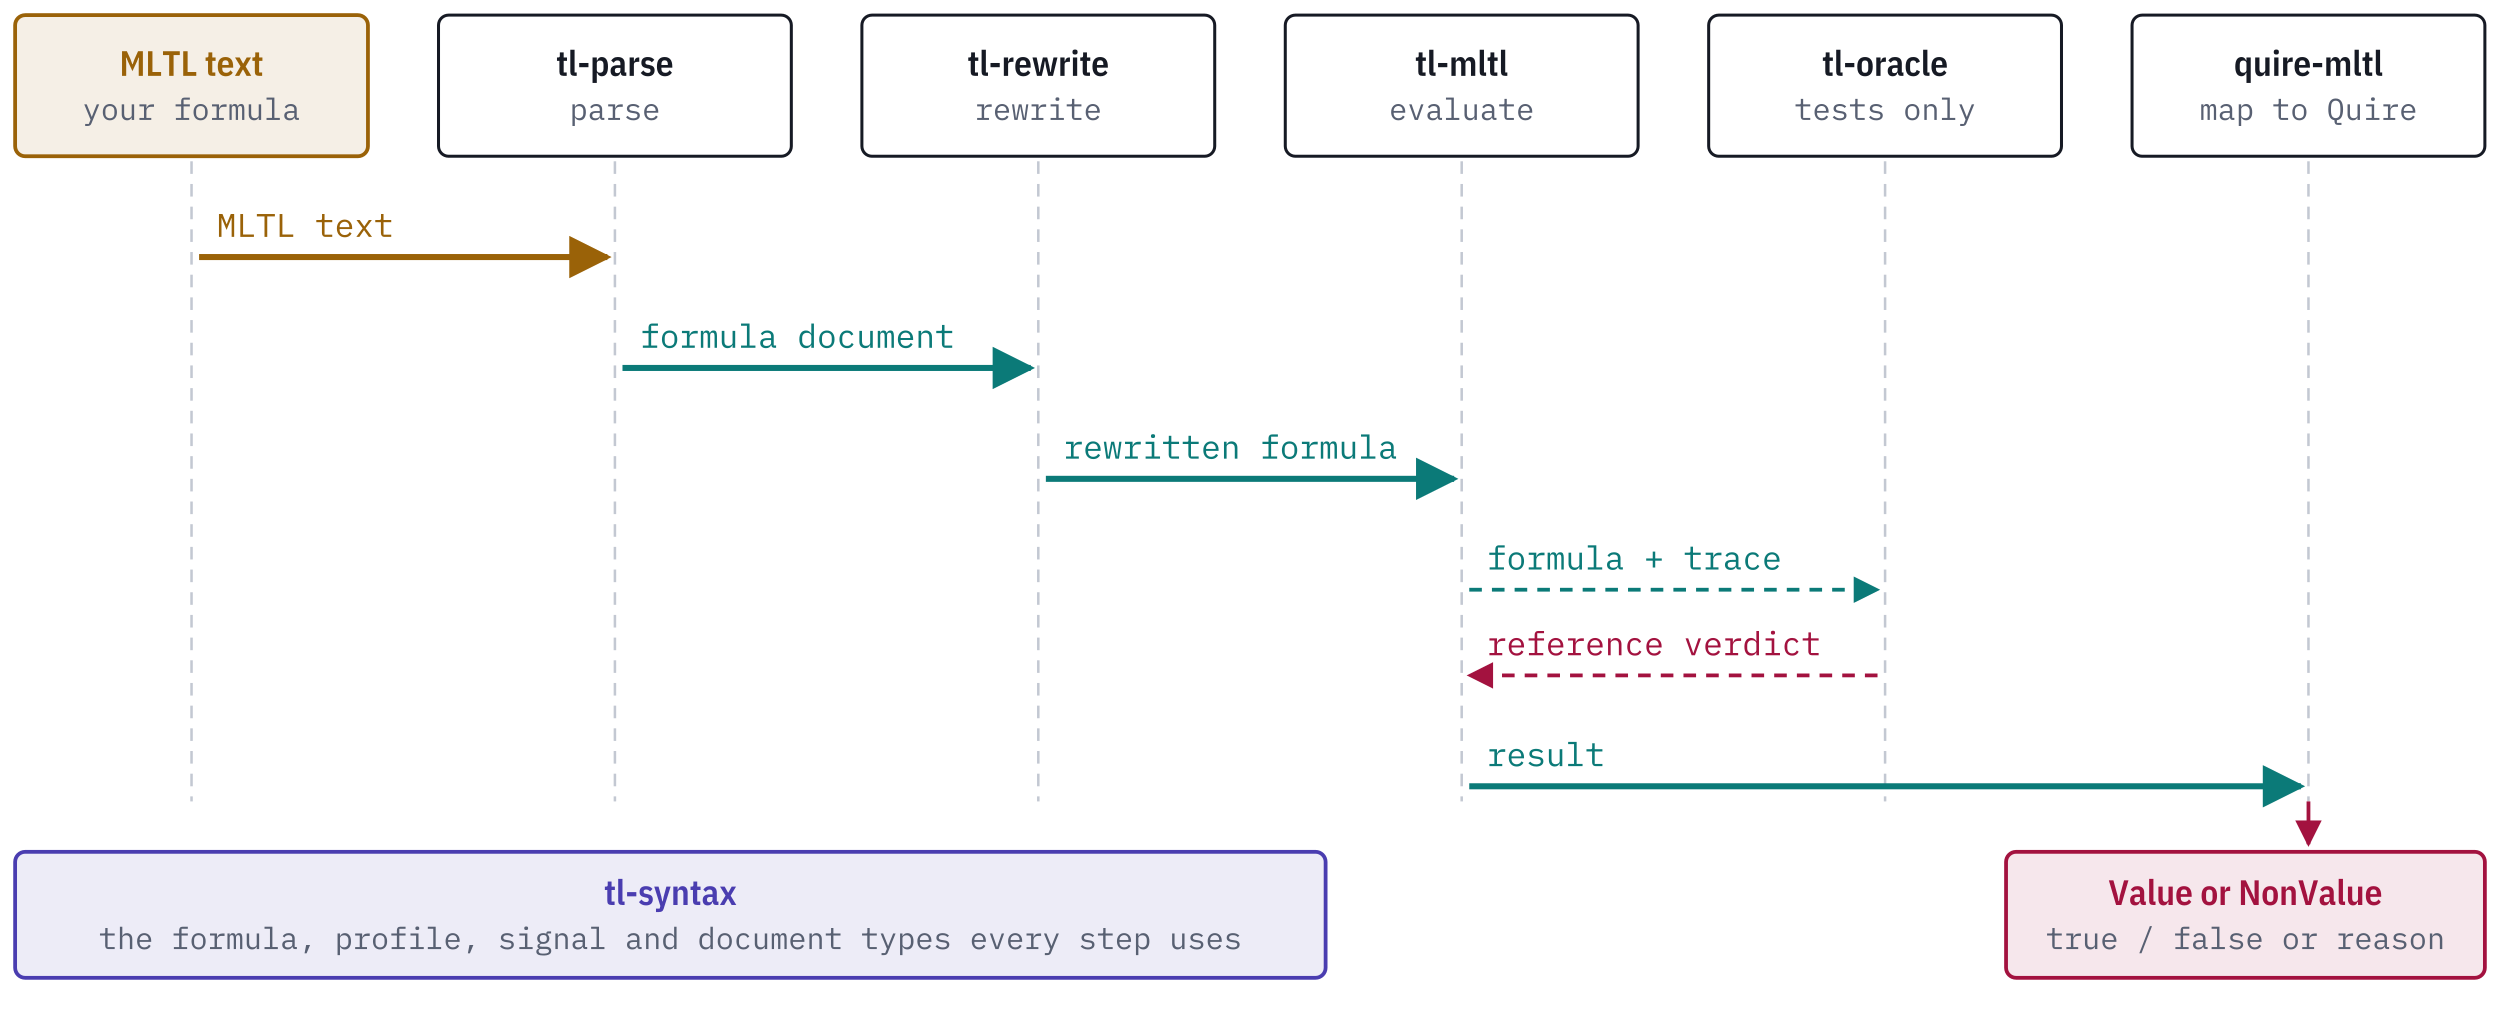
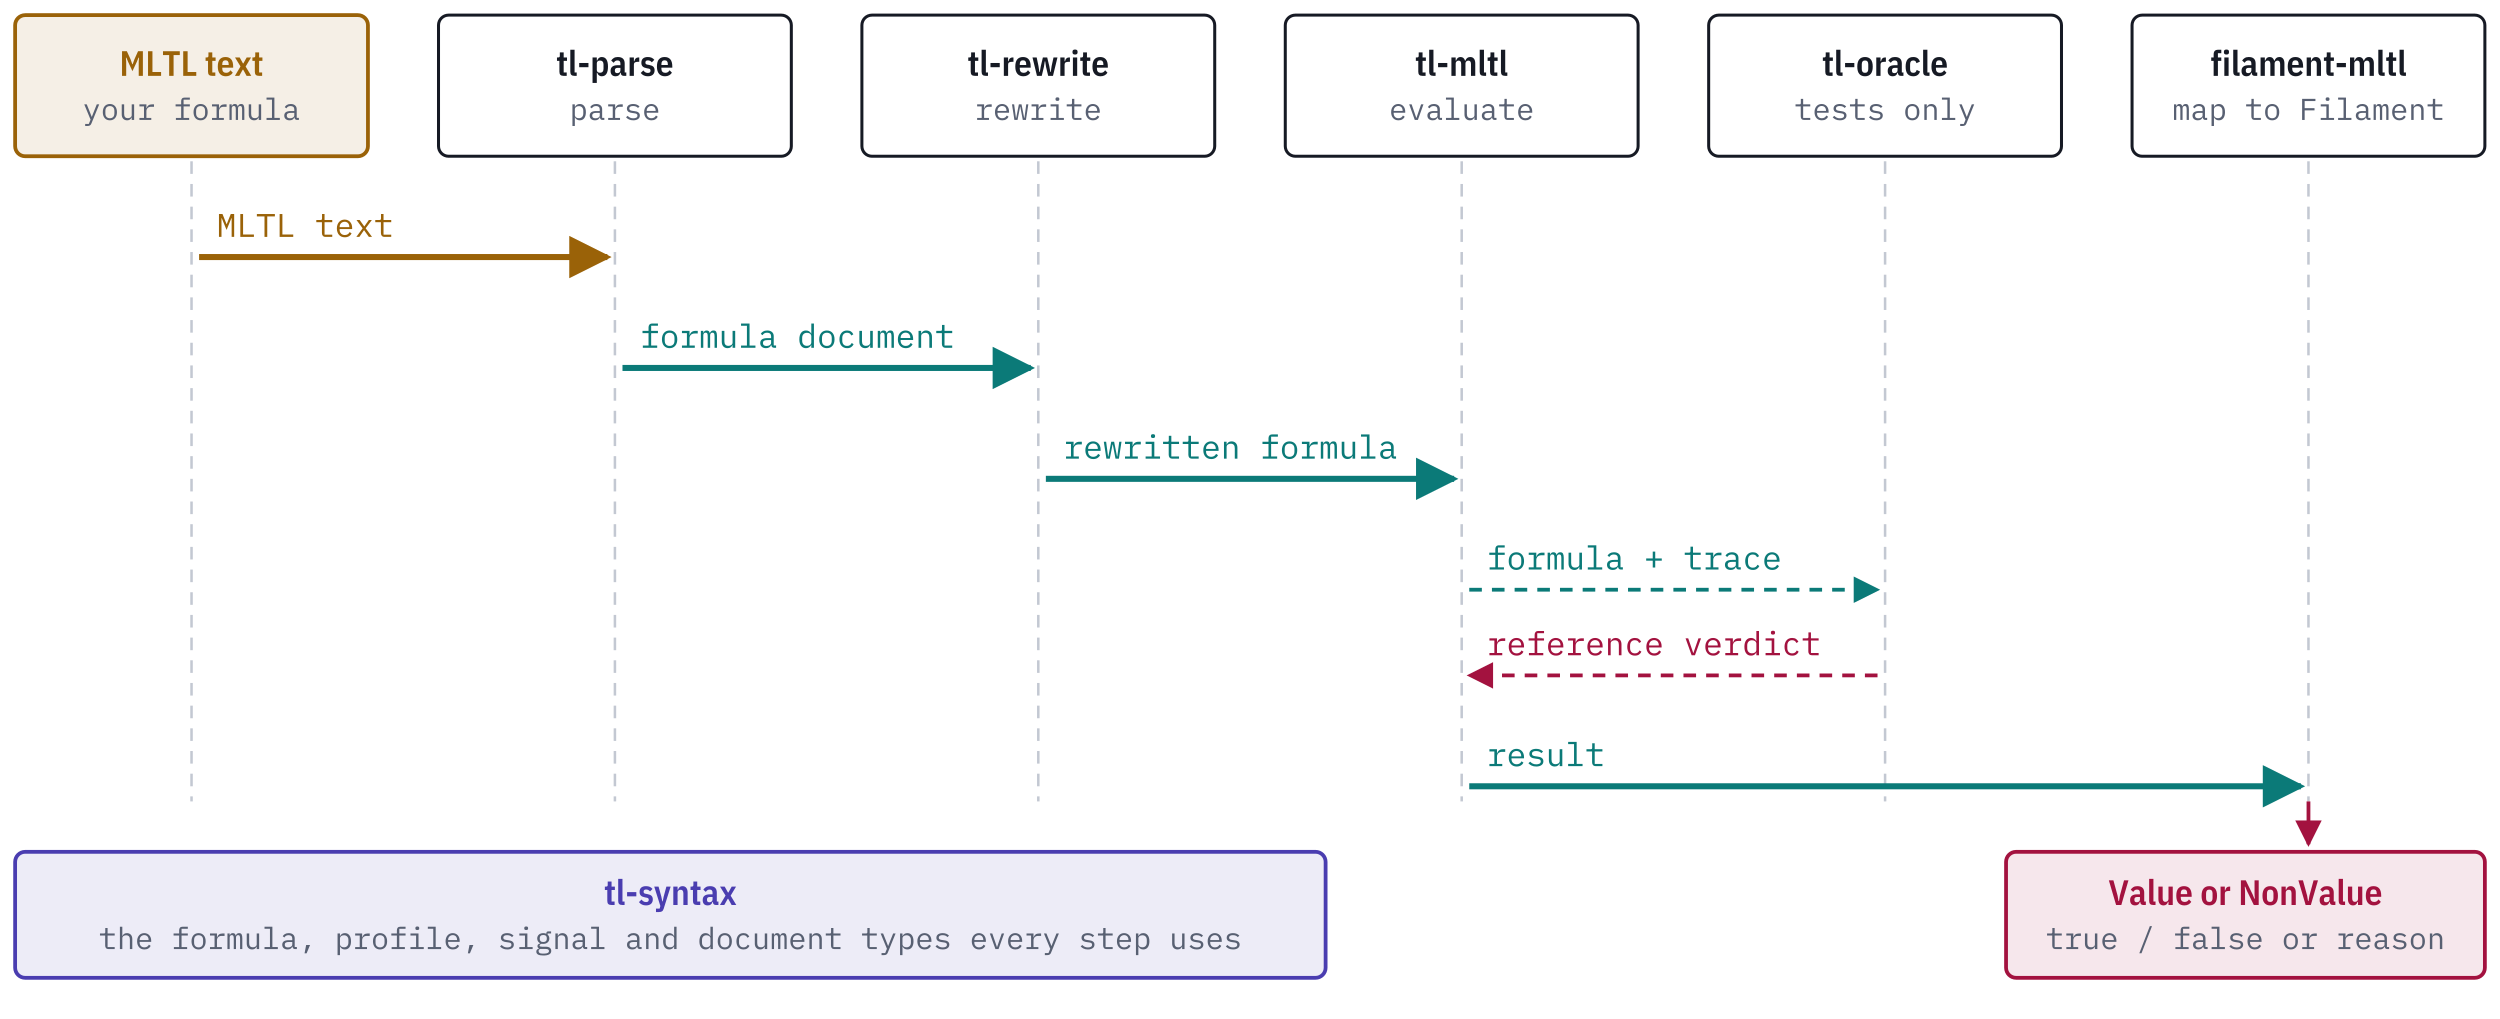
- <svg xmlns="http://www.w3.org/2000/svg" width="992" height="404" viewBox="-6 -6 992 404" role="img" aria-label="A formula moves from text to a Quire outcome. tl-parse turns MLTL text into a formula document, tl-rewrite returns a rewritten document, and tl-mltl evaluates it against a trace. In tests, tl-oracle evaluates the same formula and trace independently and the verdicts are compared. quire-mltl maps the result to a Boolean Value or a typed NonValue reason. All documents use the vocabulary of tl-syntax.">
+ <svg xmlns="http://www.w3.org/2000/svg" width="992" height="404" viewBox="-6 -6 992 404" role="img" aria-label="A formula moves from text to a Filament outcome. tl-parse turns MLTL text into a formula document, tl-rewrite returns a rewritten document, and tl-mltl evaluates it against a trace. In tests, tl-oracle evaluates the same formula and trace independently and the verdicts are compared. filament-mltl maps the result to a Boolean Value or a typed NonValue reason. All documents use the vocabulary of tl-syntax.">
  <defs>
+     <path id="mono_F" d="M90 0V698H530V625H174V390H500V317H174V0Z" />
    <path id="mono_L" d="M120 0V698H204V73H535V0Z" />
    <path id="mono_M" d="M455 350V571H447L300 212L153 571H145V350V0H68V698H176L299 390H305L428 698H532V0H455Z" />
-     <path id="mono_Q" d="M491 -164H374Q315 -164 288 -131Q260 -98 260 -46V-9Q207 -2 168 26Q130 53 105 98Q80 144 68 208Q56 271 56 349Q56 434 70 502Q84 569 114 615Q144 661 190 686Q236 710 300 710Q364 710 410 686Q456 661 486 615Q516 569 530 502Q544 434 544 349Q544 192 495 98Q446 5 340 -9V-96H491ZM300 61Q342 61 371 78Q400 94 419 124Q438 154 446 196Q455 239 455 292V406Q455 458 446 501Q438 544 419 574Q400 604 371 620Q342 637 300 637Q258 637 229 620Q200 604 181 574Q162 544 154 501Q145 458 145 406V292Q145 239 154 196Q162 154 181 124Q200 94 229 78Q258 61 300 61Z" />
    <path id="mono_T" d="M342 625V0H258V625H25V698H575V625Z" />
    <path id="mono_a" d="M495 0Q448 0 428 24Q408 48 403 84H398Q381 39 344 14Q306 -12 243 -12Q162 -12 114 30Q66 72 66 145Q66 217 118 256Q171 295 288 295H398V346Q398 403 366 432Q334 460 275 460Q223 460 190 440Q157 419 137 384L83 424Q93 444 110 463Q127 482 152 496Q177 511 209 520Q241 528 280 528Q371 528 424 482Q478 436 478 354V70H550V0ZM257 55Q288 55 314 62Q339 70 358 82Q377 95 388 112Q398 130 398 150V235H288Q216 235 183 215Q150 195 150 157V136Q150 96 178 76Q207 55 257 55Z" />
    <path id="mono_c" d="M318 -12Q262 -12 218 8Q175 27 145 62Q115 97 100 147Q84 197 84 258Q84 319 100 369Q116 419 146 454Q176 490 219 509Q262 528 317 528Q392 528 439 495Q486 462 508 409L444 375Q430 415 398 437Q365 459 317 459Q282 459 254 448Q227 436 208 415Q189 394 180 365Q170 336 170 302V214Q170 180 180 151Q189 122 208 101Q227 80 255 68Q283 57 319 57Q371 57 405 81Q439 105 459 147L516 108Q493 56 444 22Q396 -12 318 -12Z" />
    <path id="mono_comma" d="M257 136H386L271 -141H204Z" />
    <path id="mono_d" d="M425 84H421Q371 -12 262 -12Q167 -12 114 59Q60 130 60 258Q60 386 114 457Q167 528 262 528Q371 528 421 432H425V740H505V0H425ZM293 59Q320 59 344 66Q368 73 386 86Q404 100 414 120Q425 139 425 165V351Q425 377 414 396Q404 416 386 430Q368 443 344 450Q320 457 293 457Q223 457 184 414Q146 372 146 302V214Q146 144 184 102Q223 59 293 59Z" />
    <path id="mono_e" d="M309 -12Q253 -12 208 7Q164 26 132 62Q101 97 84 146Q67 196 67 257Q67 319 84 369Q102 419 133 454Q164 490 208 509Q251 528 304 528Q356 528 398 509Q441 490 471 456Q501 423 517 377Q533 331 533 276V238H151V214Q151 180 162 151Q173 122 194 101Q214 80 244 68Q273 57 309 57Q361 57 399 81Q437 105 457 147L516 107Q493 55 440 22Q386 -12 309 -12ZM304 462Q271 462 243 450Q215 438 194 417Q174 396 162 368Q151 339 151 305V298H447V309Q447 343 436 371Q426 399 408 420Q389 440 362 451Q336 462 304 462Z" />
    <path id="mono_f" d="M83 68H257V448H73V516H257V622Q257 674 284 707Q312 740 371 740H544V672H337V516H544V448H337V68H521V0H83Z" />
    <path id="mono_g" d="M561 -59Q561 -137 496 -174Q431 -212 301 -212Q176 -212 122 -179Q67 -146 67 -84Q67 -42 89 -19Q111 4 151 15V27Q129 38 117 55Q105 72 105 98Q105 138 132 158Q158 178 198 188V192Q150 213 124 254Q97 295 97 350Q97 389 111 422Q125 455 152 478Q178 502 215 515Q252 528 297 528Q355 528 399 507V516Q399 546 413 566Q427 586 461 586H556V516H440V481Q468 457 483 424Q498 391 498 350Q498 311 484 278Q469 245 443 222Q417 198 380 185Q342 172 297 172Q284 172 272 173Q260 174 248 176Q236 174 223 170Q210 165 199 158Q188 150 181 140Q174 130 174 117Q174 94 197 86Q220 79 257 79H371Q471 79 516 42Q561 4 561 -59ZM486 -63Q486 -32 461 -14Q436 5 374 5H195Q143 -16 143 -65Q143 -99 170 -124Q197 -148 260 -148H338Q408 -148 447 -126Q486 -105 486 -63ZM297 234Q357 234 386 262Q414 290 414 336V365Q414 411 386 438Q357 466 297 466Q237 466 209 438Q181 411 181 365V336Q181 290 209 262Q237 234 297 234Z" />
    <path id="mono_h" d="M98 740H178V432H182Q190 451 202 468Q214 486 232 499Q249 512 273 520Q297 528 329 528Q410 528 459 476Q508 425 508 331V0H428V317Q428 388 397 422Q366 457 306 457Q282 457 259 451Q236 445 218 433Q200 421 189 402Q178 383 178 358V0H98Z" />
    <path id="mono_i" d="M332 630Q297 630 283 644Q269 659 269 681V697Q269 719 283 734Q297 748 332 748Q367 748 381 734Q395 719 395 697V681Q395 659 381 644Q367 630 332 630ZM106 68H292V448H106V516H372V68H546V0H106Z" />
    <path id="mono_l" d="M80 68H260V672H80V740H340V68H520V0H80Z" />
    <path id="mono_m" d="M54 0V516H128V456H132Q144 486 166 507Q188 528 231 528Q276 528 298 506Q320 483 325 447H328Q342 482 368 505Q394 528 440 528Q503 528 524 484Q546 440 546 358V0H472V345Q472 411 458 436Q445 462 409 462Q377 462 357 442Q337 421 337 379V0H263V345Q263 411 250 436Q236 462 201 462Q169 462 148 442Q128 421 128 379V0Z" />
    <path id="mono_n" d="M98 0V516H178V432H182Q190 451 202 468Q214 486 232 499Q249 512 273 520Q297 528 329 528Q410 528 459 476Q508 425 508 331V0H428V317Q428 388 397 422Q366 457 306 457Q282 457 259 451Q236 445 218 433Q200 421 189 402Q178 383 178 358V0Z" />
    <path id="mono_o" d="M300 -12Q246 -12 202 7Q159 26 128 62Q98 97 82 146Q66 196 66 258Q66 319 82 369Q98 419 128 454Q159 490 202 509Q246 528 300 528Q354 528 398 509Q441 490 472 454Q502 419 518 369Q534 319 534 258Q534 196 518 146Q502 97 472 62Q441 26 398 7Q354 -12 300 -12ZM300 57Q367 57 408 97Q449 137 449 221V295Q449 379 408 419Q367 459 300 459Q233 459 192 419Q151 379 151 295V221Q151 137 192 97Q233 57 300 57Z" />
    <path id="mono_p" d="M95 516H175V432H179Q229 528 338 528Q433 528 486 457Q540 386 540 258Q540 130 486 59Q433 -12 338 -12Q229 -12 179 84H175V-200H95ZM307 59Q377 59 416 102Q454 144 454 214V302Q454 372 416 414Q377 457 307 457Q280 457 256 450Q232 443 214 430Q196 416 186 396Q175 377 175 351V165Q175 139 186 120Q196 100 214 86Q232 73 256 66Q280 59 307 59Z" />
    <path id="mono_plus" d="M262 62V271H62V339H262V548H338V339H538V271H338V62Z" />
    <path id="mono_r" d="M77 68H228V448H77V516H308V386H313Q329 447 374 482Q418 516 487 516H559V436H462Q393 436 350 396Q308 356 308 291V68H469V0H77Z" />
    <path id="mono_s" d="M306 -12Q225 -12 166 16Q108 43 67 89L121 136Q158 97 202 76Q246 55 308 55Q368 55 406 76Q445 98 445 144Q445 164 438 178Q430 191 417 199Q404 207 388 212Q372 216 354 219L273 231Q246 235 214 242Q183 249 157 264Q131 280 114 306Q96 332 96 374Q96 413 112 442Q127 470 155 490Q183 509 221 518Q259 528 304 528Q374 528 426 506Q477 484 514 445L462 396Q453 407 440 418Q426 430 406 440Q387 449 361 455Q335 461 301 461Q240 461 208 440Q175 419 175 379Q175 359 182 346Q190 332 203 324Q216 316 232 312Q249 307 266 304L347 292Q375 288 406 281Q437 274 463 258Q489 243 506 217Q524 191 524 149Q524 72 464 30Q405 -12 306 -12Z" />
    <path id="mono_slash" d="M90 -138 438 760H510L162 -138Z" />
    <path id="mono_t" d="M325 0Q266 0 238 33Q211 66 211 118V448H39V516H167Q193 516 204 526Q214 537 214 563V698H291V516H526V448H291V68H526V0Z" />
    <path id="mono_u" d="M422 84H418Q410 65 398 48Q386 30 368 17Q351 4 327 -4Q303 -12 271 -12Q190 -12 141 40Q92 91 92 185V516H172V199Q172 128 203 94Q234 59 294 59Q318 59 341 65Q364 71 382 83Q400 95 411 114Q422 132 422 158V516H502V0H422Z" />
    <path id="mono_v" d="M249 0 64 516H145L219 300L299 67H303L383 300L457 516H536L351 0Z" />
    <path id="mono_w" d="M30 516H101L160 70H169L257 516H345L433 70H442L501 516H570L491 0H387L305 432H297L213 0H109Z" />
    <path id="mono_x" d="M61 0 253 262 66 516H162L240 407L302 321H306L366 407L443 516H535L346 263L540 0H444L357 121L298 203H294L237 121L153 0Z" />
    <path id="mono_y" d="M467 516H547L291 -113Q282 -135 271 -152Q260 -168 245 -178Q230 -189 209 -194Q188 -200 159 -200H83V-132H203L261 10L53 516H135L222 300L299 104H303L380 300Z" />
    <path id="title_L" d="M73 0V698H198V109H443V0Z" />
    <path id="title_M" d="M546 398 554 516H540L494 402L368 133L243 402L197 515H183L191 398V0H73V698H210L314 471L365 328H374L425 471L527 698H664V0H546Z" />
    <path id="title_N" d="M246 397 197 518H183L191 393V0H73V698H212L405 301L454 180H468L460 305V698H578V0H439Z" />
    <path id="title_T" d="M324 589V0H199V589H24V698H500V589Z" />
    <path id="title_V" d="M219 0 14 698H143L261 266L287 112H301L327 266L444 698H569L367 0Z" />
    <path id="title_a" d="M406 0Q325 0 321 89H309Q299 41 264 14Q229 -12 177 -12Q105 -12 69 28Q33 68 33 140Q33 222 84 262Q135 302 231 302H312V347Q312 393 292 415Q273 437 228 437Q191 437 166 420Q141 402 122 370L51 434Q80 479 124 506Q169 534 238 534Q433 534 433 350V97H479V0ZM223 77Q260 77 286 98Q312 120 312 158V227H239Q155 227 155 162V140Q155 107 173 92Q191 77 223 77Z" />
    <path id="title_c" d="M251 -12Q145 -12 90 54Q34 120 34 261Q34 402 90 468Q145 534 251 534Q328 534 374 499Q419 464 439 403L340 359Q332 397 312 416Q291 436 251 436Q161 436 161 328V194Q161 86 251 86Q293 86 315 106Q337 126 348 168L442 123Q396 -12 251 -12Z" />
    <path id="title_e" d="M263 -12Q212 -12 170 4Q127 21 97 54Q67 88 50 140Q34 191 34 261Q34 402 90 468Q147 534 252 534Q357 534 414 468Q470 402 470 261V232H161V198Q161 146 190 116Q219 86 270 86Q313 86 342 104Q372 123 393 158L459 89Q430 43 381 16Q332 -12 263 -12ZM252 441Q161 441 161 333V307H343V333Q343 441 252 441Z" />
+     <path id="title_f" d="M91 425H22V522H91V603Q91 674 122 707Q154 740 220 740H308V643H212V522H308V425H212V0H91Z" />
    <path id="title_hyphen" d="M50 245V365H312V245Z" />
    <path id="title_i" d="M126 604Q88 604 71 620Q54 637 54 665V685Q54 713 71 730Q88 746 126 746Q164 746 181 730Q198 713 198 685V665Q198 637 181 620Q164 604 126 604ZM66 522H187V0H66Z" />
    <path id="title_l" d="M184 0Q121 0 94 28Q66 56 66 116V740H187V97H247V0Z" />
    <path id="title_m" d="M66 0V522H187V435H201Q232 534 324 534Q422 534 451 431H463Q480 484 516 509Q551 534 602 534Q668 534 705 486Q742 439 742 351V0H621V330Q621 432 548 432Q513 432 488 410Q464 389 464 350V0H343V330Q343 384 325 408Q307 432 271 432Q236 432 212 410Q187 389 187 350V0Z" />
    <path id="title_n" d="M66 0V522H187V435H201Q232 534 326 534Q396 534 434 486Q472 439 472 351V0H351V330Q351 432 275 432Q238 432 212 410Q187 389 187 350V0Z" />
    <path id="title_o" d="M253 -12Q149 -12 92 54Q34 120 34 261Q34 402 92 468Q149 534 253 534Q357 534 414 468Q472 402 472 261Q472 120 414 54Q357 -12 253 -12ZM253 86Q345 86 345 194V328Q345 436 253 436Q161 436 161 328V194Q161 86 253 86Z" />
    <path id="title_p" d="M66 522H187V436H201Q212 480 246 507Q279 534 324 534Q416 534 460 464Q504 395 504 261Q504 127 460 58Q416 -12 324 -12Q279 -12 246 15Q212 42 201 86H187V-200H66ZM278 88Q325 88 351 117Q377 146 377 199V323Q377 376 351 405Q325 434 278 434Q237 434 212 414Q187 393 187 356V166Q187 129 212 108Q237 88 278 88Z" />
-     <path id="title_q" d="M357 86H343Q332 42 298 15Q265 -12 220 -12Q128 -12 84 58Q40 127 40 261Q40 395 84 464Q128 534 220 534Q265 534 298 507Q332 480 343 436H357V522H478V-200H357ZM266 88Q307 88 332 108Q357 129 357 166V356Q357 393 332 414Q307 434 266 434Q219 434 193 405Q167 376 167 323V199Q167 146 193 117Q219 88 266 88Z" />
    <path id="title_r" d="M66 0V522H187V415H201Q210 467 238 494Q267 522 313 522H339V398H299Q242 398 214 380Q187 362 187 317V0Z" />
    <path id="title_s" d="M224 -12Q159 -12 110 12Q61 35 24 82L98 154Q123 119 154 101Q185 83 226 83Q302 83 302 147Q302 172 290 186Q277 201 247 206L198 215Q116 230 79 266Q42 302 42 371Q42 453 90 494Q138 534 226 534Q287 534 332 514Q376 494 409 455L338 384Q318 409 290 424Q261 439 226 439Q156 439 156 376Q156 350 170 336Q184 323 214 318L264 309Q346 294 382 258Q417 223 417 159Q417 78 367 33Q317 -12 224 -12Z" />
    <path id="title_t" d="M210 0Q147 0 119 28Q91 56 91 117V425H22V522H58Q84 522 94 534Q103 546 103 572V664H212V522H306V425H212V97H298V0Z" />
    <path id="title_u" d="M346 88H332Q302 -12 205 -12Q135 -12 98 36Q60 83 60 172V522H181V192Q181 89 257 89Q294 89 320 111Q346 133 346 172V522H467V0H346Z" />
    <path id="title_w" d="M16 522H135L186 278L211 110H223L253 278L311 522H433L492 278L522 110H534L559 278L612 522H724L597 0H461L400 254L377 409H364L340 254L279 0H143Z" />
    <path id="title_x" d="M15 0 173 267 17 522H149L242 354H255L348 522H472L318 264L478 0H345L249 176H236L138 0Z" />
    <path id="title_y" d="M353 522H474L275 -109Q258 -162 227 -181Q196 -200 140 -200H58V-103H161L182 -29L8 522H131L209 240L237 103H249L277 241Z" />
    <marker id="ah-code" viewBox="0 0 10 10" refX="9" refY="5" markerWidth="7" markerHeight="7" orient="auto-start-reverse">
      <path d="M0,0 L10,5 L0,10 z" fill="#9a6208" />
    </marker>
    <marker id="ah-evidence" viewBox="0 0 10 10" refX="9" refY="5" markerWidth="7" markerHeight="7" orient="auto-start-reverse">
      <path d="M0,0 L10,5 L0,10 z" fill="#a3123f" />
    </marker>
    <marker id="ah-model" viewBox="0 0 10 10" refX="9" refY="5" markerWidth="7" markerHeight="7" orient="auto-start-reverse">
      <path d="M0,0 L10,5 L0,10 z" fill="#0b7a78" />
    </marker>
  </defs>
  <rect x="0" y="0" width="140" height="56" rx="4" stroke="#9a6208" stroke-width="1.5" fill="#9a6208" fill-opacity="0.1" />
  <g fill="#9a6208" transform="translate(41.4,24.1) scale(0.014,-0.014)">
    <use href="#title_M" x="0" />
    <use href="#title_L" x="737" />
    <use href="#title_T" x="1210" />
    <use href="#title_L" x="1734" />
    <use href="#title_t" x="2419" />
    <use href="#title_e" x="2753" />
    <use href="#title_x" x="3258" />
    <use href="#title_t" x="3746" />
  </g>
  <g fill="#586072" transform="translate(26.8,41.6) scale(0.012,-0.012)">
    <use href="#mono_y" x="0" />
    <use href="#mono_o" x="600" />
    <use href="#mono_u" x="1200" />
    <use href="#mono_r" x="1800" />
    <use href="#mono_f" x="3000" />
    <use href="#mono_o" x="3600" />
    <use href="#mono_r" x="4200" />
    <use href="#mono_m" x="4800" />
    <use href="#mono_u" x="5400" />
    <use href="#mono_l" x="6000" />
    <use href="#mono_a" x="6600" />
  </g>
  <path d="M70,58 L70,312" fill="none" stroke="#c3c8d2" stroke-width="1.0" stroke-dasharray="5 4" />
  <rect x="168" y="0" width="140" height="56" rx="4" stroke="#161a24" stroke-width="1.2" fill="none" />
  <g fill="#161a24" transform="translate(214.7,24.1) scale(0.014,-0.014)">
    <use href="#title_t" x="0" />
    <use href="#title_l" x="334" />
    <use href="#title_hyphen" x="602" />
    <use href="#title_p" x="964" />
    <use href="#title_a" x="1508" />
    <use href="#title_r" x="2015" />
    <use href="#title_s" x="2372" />
    <use href="#title_e" x="2821" />
  </g>
  <g fill="#586072" transform="translate(220,41.6) scale(0.012,-0.012)">
    <use href="#mono_p" x="0" />
    <use href="#mono_a" x="600" />
    <use href="#mono_r" x="1200" />
    <use href="#mono_s" x="1800" />
    <use href="#mono_e" x="2400" />
  </g>
  <path d="M238,58 L238,312" fill="none" stroke="#c3c8d2" stroke-width="1.0" stroke-dasharray="5 4" />
  <rect x="336" y="0" width="140" height="56" rx="4" stroke="#161a24" stroke-width="1.2" fill="none" />
  <g fill="#161a24" transform="translate(377.9,24.1) scale(0.014,-0.014)">
    <use href="#title_t" x="0" />
    <use href="#title_l" x="334" />
    <use href="#title_hyphen" x="602" />
    <use href="#title_r" x="964" />
    <use href="#title_e" x="1321" />
    <use href="#title_w" x="1826" />
    <use href="#title_r" x="2565" />
    <use href="#title_i" x="2922" />
    <use href="#title_t" x="3174" />
    <use href="#title_e" x="3508" />
  </g>
  <g fill="#586072" transform="translate(380.8,41.6) scale(0.012,-0.012)">
    <use href="#mono_r" x="0" />
    <use href="#mono_e" x="600" />
    <use href="#mono_w" x="1200" />
    <use href="#mono_r" x="1800" />
    <use href="#mono_i" x="2400" />
    <use href="#mono_t" x="3000" />
    <use href="#mono_e" x="3600" />
  </g>
  <path d="M406,58 L406,312" fill="none" stroke="#c3c8d2" stroke-width="1.0" stroke-dasharray="5 4" />
  <rect x="504" y="0" width="140" height="56" rx="4" stroke="#161a24" stroke-width="1.2" fill="none" />
  <g fill="#161a24" transform="translate(555.5,24.1) scale(0.014,-0.014)">
    <use href="#title_t" x="0" />
    <use href="#title_l" x="334" />
    <use href="#title_hyphen" x="602" />
    <use href="#title_m" x="964" />
    <use href="#title_l" x="1766" />
    <use href="#title_t" x="2034" />
    <use href="#title_l" x="2368" />
  </g>
  <g fill="#586072" transform="translate(545.2,41.6) scale(0.012,-0.012)">
    <use href="#mono_e" x="0" />
    <use href="#mono_v" x="600" />
    <use href="#mono_a" x="1200" />
    <use href="#mono_l" x="1800" />
    <use href="#mono_u" x="2400" />
    <use href="#mono_a" x="3000" />
    <use href="#mono_t" x="3600" />
    <use href="#mono_e" x="4200" />
  </g>
  <path d="M574,58 L574,312" fill="none" stroke="#c3c8d2" stroke-width="1.0" stroke-dasharray="5 4" />
  <rect x="672" y="0" width="140" height="56" rx="4" stroke="#161a24" stroke-width="1.2" fill="none" />
  <g fill="#161a24" transform="translate(717,24.1) scale(0.014,-0.014)">
    <use href="#title_t" x="0" />
    <use href="#title_l" x="334" />
    <use href="#title_hyphen" x="602" />
    <use href="#title_o" x="964" />
    <use href="#title_r" x="1470" />
    <use href="#title_a" x="1827" />
    <use href="#title_c" x="2334" />
    <use href="#title_l" x="2798" />
    <use href="#title_e" x="3066" />
  </g>
  <g fill="#586072" transform="translate(706,41.6) scale(0.012,-0.012)">
    <use href="#mono_t" x="0" />
    <use href="#mono_e" x="600" />
    <use href="#mono_s" x="1200" />
    <use href="#mono_t" x="1800" />
    <use href="#mono_s" x="2400" />
    <use href="#mono_o" x="3600" />
    <use href="#mono_n" x="4200" />
    <use href="#mono_l" x="4800" />
    <use href="#mono_y" x="5400" />
  </g>
  <path d="M742,58 L742,312" fill="none" stroke="#c3c8d2" stroke-width="1.0" stroke-dasharray="5 4" />
  <rect x="840" y="0" width="140" height="56" rx="4" stroke="#161a24" stroke-width="1.2" fill="none" />
-   <g fill="#161a24" transform="translate(880.4,24.1) scale(0.014,-0.014)">
-     <use href="#title_q" x="0" />
-     <use href="#title_u" x="544" />
-     <use href="#title_i" x="1077" />
-     <use href="#title_r" x="1329" />
-     <use href="#title_e" x="1686" />
-     <use href="#title_hyphen" x="2191" />
-     <use href="#title_m" x="2553" />
-     <use href="#title_l" x="3355" />
-     <use href="#title_t" x="3623" />
-     <use href="#title_l" x="3957" />
-   </g>
-   <g fill="#586072" transform="translate(866.8,41.6) scale(0.012,-0.012)">
+   <g fill="#161a24" transform="translate(871.1,24.1) scale(0.014,-0.014)">
+     <use href="#title_f" x="0" />
+     <use href="#title_i" x="328" />
+     <use href="#title_l" x="580" />
+     <use href="#title_a" x="848" />
+     <use href="#title_m" x="1355" />
+     <use href="#title_e" x="2157" />
+     <use href="#title_n" x="2662" />
+     <use href="#title_t" x="3194" />
+     <use href="#title_hyphen" x="3528" />
+     <use href="#title_m" x="3890" />
+     <use href="#title_l" x="4692" />
+     <use href="#title_t" x="4960" />
+     <use href="#title_l" x="5294" />
+   </g>
+   <g fill="#586072" transform="translate(856,41.6) scale(0.012,-0.012)">
    <use href="#mono_m" x="0" />
    <use href="#mono_a" x="600" />
    <use href="#mono_p" x="1200" />
    <use href="#mono_t" x="2400" />
    <use href="#mono_o" x="3000" />
-     <use href="#mono_Q" x="4200" />
-     <use href="#mono_u" x="4800" />
-     <use href="#mono_i" x="5400" />
-     <use href="#mono_r" x="6000" />
-     <use href="#mono_e" x="6600" />
+     <use href="#mono_F" x="4200" />
+     <use href="#mono_i" x="4800" />
+     <use href="#mono_l" x="5400" />
+     <use href="#mono_a" x="6000" />
+     <use href="#mono_m" x="6600" />
+     <use href="#mono_e" x="7200" />
+     <use href="#mono_n" x="7800" />
+     <use href="#mono_t" x="8400" />
  </g>
  <path d="M910,58 L910,312" fill="none" stroke="#c3c8d2" stroke-width="1.0" stroke-dasharray="5 4" />
  <path d="M73,96 L235,96" fill="none" stroke="#9a6208" stroke-width="2.4" marker-end="url(#ah-code)" />
  <g fill="#9a6208" transform="translate(80,88) scale(0.013,-0.013)">
    <use href="#mono_M" x="0" />
    <use href="#mono_L" x="600" />
    <use href="#mono_T" x="1200" />
    <use href="#mono_L" x="1800" />
    <use href="#mono_t" x="3000" />
    <use href="#mono_e" x="3600" />
    <use href="#mono_x" x="4200" />
    <use href="#mono_t" x="4800" />
  </g>
  <path d="M241,140 L403,140" fill="none" stroke="#0b7a78" stroke-width="2.4" marker-end="url(#ah-model)" />
  <g fill="#0b7a78" transform="translate(248,132) scale(0.013,-0.013)">
    <use href="#mono_f" x="0" />
    <use href="#mono_o" x="600" />
    <use href="#mono_r" x="1200" />
    <use href="#mono_m" x="1800" />
    <use href="#mono_u" x="2400" />
    <use href="#mono_l" x="3000" />
    <use href="#mono_a" x="3600" />
    <use href="#mono_d" x="4800" />
    <use href="#mono_o" x="5400" />
    <use href="#mono_c" x="6000" />
    <use href="#mono_u" x="6600" />
    <use href="#mono_m" x="7200" />
    <use href="#mono_e" x="7800" />
    <use href="#mono_n" x="8400" />
    <use href="#mono_t" x="9000" />
  </g>
  <path d="M409,184 L571,184" fill="none" stroke="#0b7a78" stroke-width="2.4" marker-end="url(#ah-model)" />
  <g fill="#0b7a78" transform="translate(416,176) scale(0.013,-0.013)">
    <use href="#mono_r" x="0" />
    <use href="#mono_e" x="600" />
    <use href="#mono_w" x="1200" />
    <use href="#mono_r" x="1800" />
    <use href="#mono_i" x="2400" />
    <use href="#mono_t" x="3000" />
    <use href="#mono_t" x="3600" />
    <use href="#mono_e" x="4200" />
    <use href="#mono_n" x="4800" />
    <use href="#mono_f" x="6000" />
    <use href="#mono_o" x="6600" />
    <use href="#mono_r" x="7200" />
    <use href="#mono_m" x="7800" />
    <use href="#mono_u" x="8400" />
    <use href="#mono_l" x="9000" />
    <use href="#mono_a" x="9600" />
  </g>
  <path d="M577,228 L739,228" fill="none" stroke="#0b7a78" stroke-width="1.5" stroke-dasharray="5 4" marker-end="url(#ah-model)" />
  <g fill="#0b7a78" transform="translate(584,220) scale(0.013,-0.013)">
    <use href="#mono_f" x="0" />
    <use href="#mono_o" x="600" />
    <use href="#mono_r" x="1200" />
    <use href="#mono_m" x="1800" />
    <use href="#mono_u" x="2400" />
    <use href="#mono_l" x="3000" />
    <use href="#mono_a" x="3600" />
    <use href="#mono_plus" x="4800" />
    <use href="#mono_t" x="6000" />
    <use href="#mono_r" x="6600" />
    <use href="#mono_a" x="7200" />
    <use href="#mono_c" x="7800" />
    <use href="#mono_e" x="8400" />
  </g>
  <path d="M739,262 L577,262" fill="none" stroke="#a3123f" stroke-width="1.5" stroke-dasharray="5 4" marker-end="url(#ah-evidence)" />
  <g fill="#a3123f" transform="translate(584,254) scale(0.013,-0.013)">
    <use href="#mono_r" x="0" />
    <use href="#mono_e" x="600" />
    <use href="#mono_f" x="1200" />
    <use href="#mono_e" x="1800" />
    <use href="#mono_r" x="2400" />
    <use href="#mono_e" x="3000" />
    <use href="#mono_n" x="3600" />
    <use href="#mono_c" x="4200" />
    <use href="#mono_e" x="4800" />
    <use href="#mono_v" x="6000" />
    <use href="#mono_e" x="6600" />
    <use href="#mono_r" x="7200" />
    <use href="#mono_d" x="7800" />
    <use href="#mono_i" x="8400" />
    <use href="#mono_c" x="9000" />
    <use href="#mono_t" x="9600" />
  </g>
  <path d="M577,306 L907,306" fill="none" stroke="#0b7a78" stroke-width="2.4" marker-end="url(#ah-model)" />
  <g fill="#0b7a78" transform="translate(584,298) scale(0.013,-0.013)">
    <use href="#mono_r" x="0" />
    <use href="#mono_e" x="600" />
    <use href="#mono_s" x="1200" />
    <use href="#mono_u" x="1800" />
    <use href="#mono_l" x="2400" />
    <use href="#mono_t" x="3000" />
  </g>
  <rect x="790" y="332" width="190" height="50" rx="4" stroke="#a3123f" stroke-width="1.5" fill="#a3123f" fill-opacity="0.1" />
  <g fill="#a3123f" transform="translate(830.6,353.1) scale(0.014,-0.014)">
    <use href="#title_V" x="0" />
    <use href="#title_a" x="583" />
    <use href="#title_l" x="1090" />
    <use href="#title_u" x="1358" />
    <use href="#title_e" x="1891" />
    <use href="#title_o" x="2608" />
    <use href="#title_r" x="3114" />
    <use href="#title_N" x="3683" />
    <use href="#title_o" x="4334" />
    <use href="#title_n" x="4840" />
    <use href="#title_V" x="5372" />
    <use href="#title_a" x="5955" />
    <use href="#title_l" x="6462" />
    <use href="#title_u" x="6730" />
    <use href="#title_e" x="7263" />
  </g>
  <g fill="#586072" transform="translate(805.8,370.6) scale(0.012,-0.012)">
    <use href="#mono_t" x="0" />
    <use href="#mono_r" x="600" />
    <use href="#mono_u" x="1200" />
    <use href="#mono_e" x="1800" />
    <use href="#mono_slash" x="3000" />
    <use href="#mono_f" x="4200" />
    <use href="#mono_a" x="4800" />
    <use href="#mono_l" x="5400" />
    <use href="#mono_s" x="6000" />
    <use href="#mono_e" x="6600" />
    <use href="#mono_o" x="7800" />
    <use href="#mono_r" x="8400" />
    <use href="#mono_r" x="9600" />
    <use href="#mono_e" x="10200" />
    <use href="#mono_a" x="10800" />
    <use href="#mono_s" x="11400" />
    <use href="#mono_o" x="12000" />
    <use href="#mono_n" x="12600" />
  </g>
  <path d="M910,312 L910,329" fill="none" stroke="#a3123f" stroke-width="1.5" marker-end="url(#ah-evidence)" />
  <rect x="0" y="332" width="520" height="50" rx="4" stroke="#4a3db0" stroke-width="1.5" fill="#4a3db0" fill-opacity="0.1" />
  <g fill="#4a3db0" transform="translate(233.7,353.1) scale(0.014,-0.014)">
    <use href="#title_t" x="0" />
    <use href="#title_l" x="334" />
    <use href="#title_hyphen" x="602" />
    <use href="#title_s" x="964" />
    <use href="#title_y" x="1413" />
    <use href="#title_n" x="1896" />
    <use href="#title_t" x="2428" />
    <use href="#title_a" x="2762" />
    <use href="#title_x" x="3269" />
  </g>
  <g fill="#586072" transform="translate(33.2,370.6) scale(0.012,-0.012)">
    <use href="#mono_t" x="0" />
    <use href="#mono_h" x="600" />
    <use href="#mono_e" x="1200" />
    <use href="#mono_f" x="2400" />
    <use href="#mono_o" x="3000" />
    <use href="#mono_r" x="3600" />
    <use href="#mono_m" x="4200" />
    <use href="#mono_u" x="4800" />
    <use href="#mono_l" x="5400" />
    <use href="#mono_a" x="6000" />
    <use href="#mono_comma" x="6600" />
    <use href="#mono_p" x="7800" />
    <use href="#mono_r" x="8400" />
    <use href="#mono_o" x="9000" />
    <use href="#mono_f" x="9600" />
    <use href="#mono_i" x="10200" />
    <use href="#mono_l" x="10800" />
    <use href="#mono_e" x="11400" />
    <use href="#mono_comma" x="12000" />
    <use href="#mono_s" x="13200" />
    <use href="#mono_i" x="13800" />
    <use href="#mono_g" x="14400" />
    <use href="#mono_n" x="15000" />
    <use href="#mono_a" x="15600" />
    <use href="#mono_l" x="16200" />
    <use href="#mono_a" x="17400" />
    <use href="#mono_n" x="18000" />
    <use href="#mono_d" x="18600" />
    <use href="#mono_d" x="19800" />
    <use href="#mono_o" x="20400" />
    <use href="#mono_c" x="21000" />
    <use href="#mono_u" x="21600" />
    <use href="#mono_m" x="22200" />
    <use href="#mono_e" x="22800" />
    <use href="#mono_n" x="23400" />
    <use href="#mono_t" x="24000" />
    <use href="#mono_t" x="25200" />
    <use href="#mono_y" x="25800" />
    <use href="#mono_p" x="26400" />
    <use href="#mono_e" x="27000" />
    <use href="#mono_s" x="27600" />
    <use href="#mono_e" x="28800" />
    <use href="#mono_v" x="29400" />
    <use href="#mono_e" x="30000" />
    <use href="#mono_r" x="30600" />
    <use href="#mono_y" x="31200" />
    <use href="#mono_s" x="32400" />
    <use href="#mono_t" x="33000" />
    <use href="#mono_e" x="33600" />
    <use href="#mono_p" x="34200" />
    <use href="#mono_u" x="35400" />
    <use href="#mono_s" x="36000" />
    <use href="#mono_e" x="36600" />
    <use href="#mono_s" x="37200" />
  </g>
</svg>
